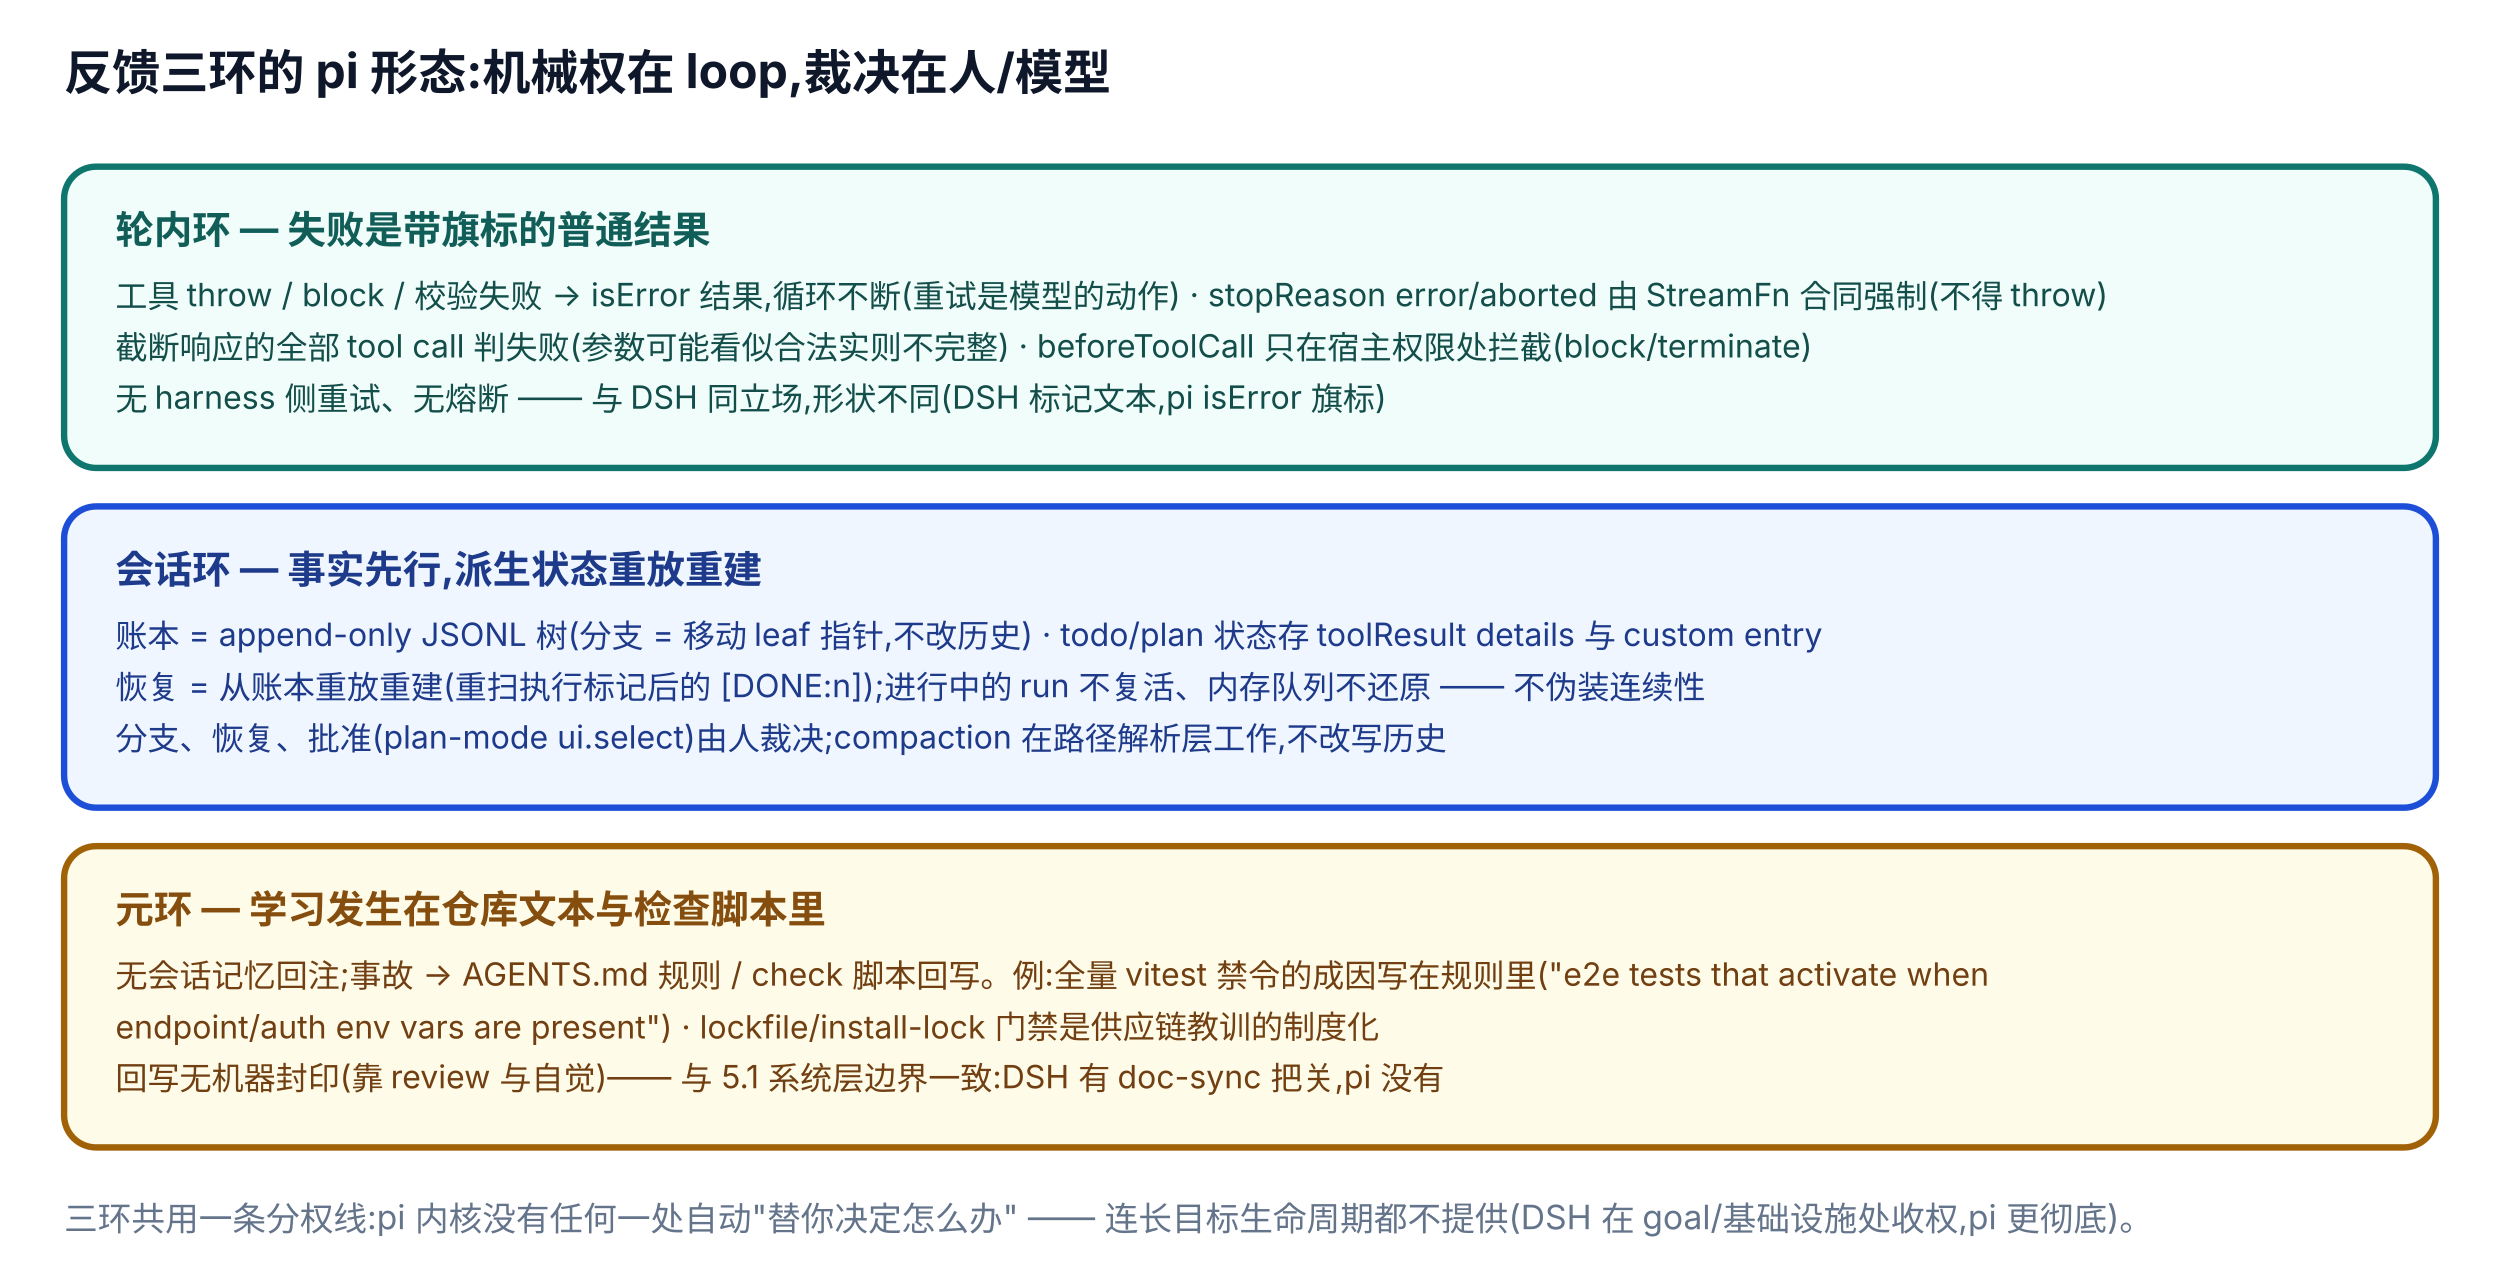
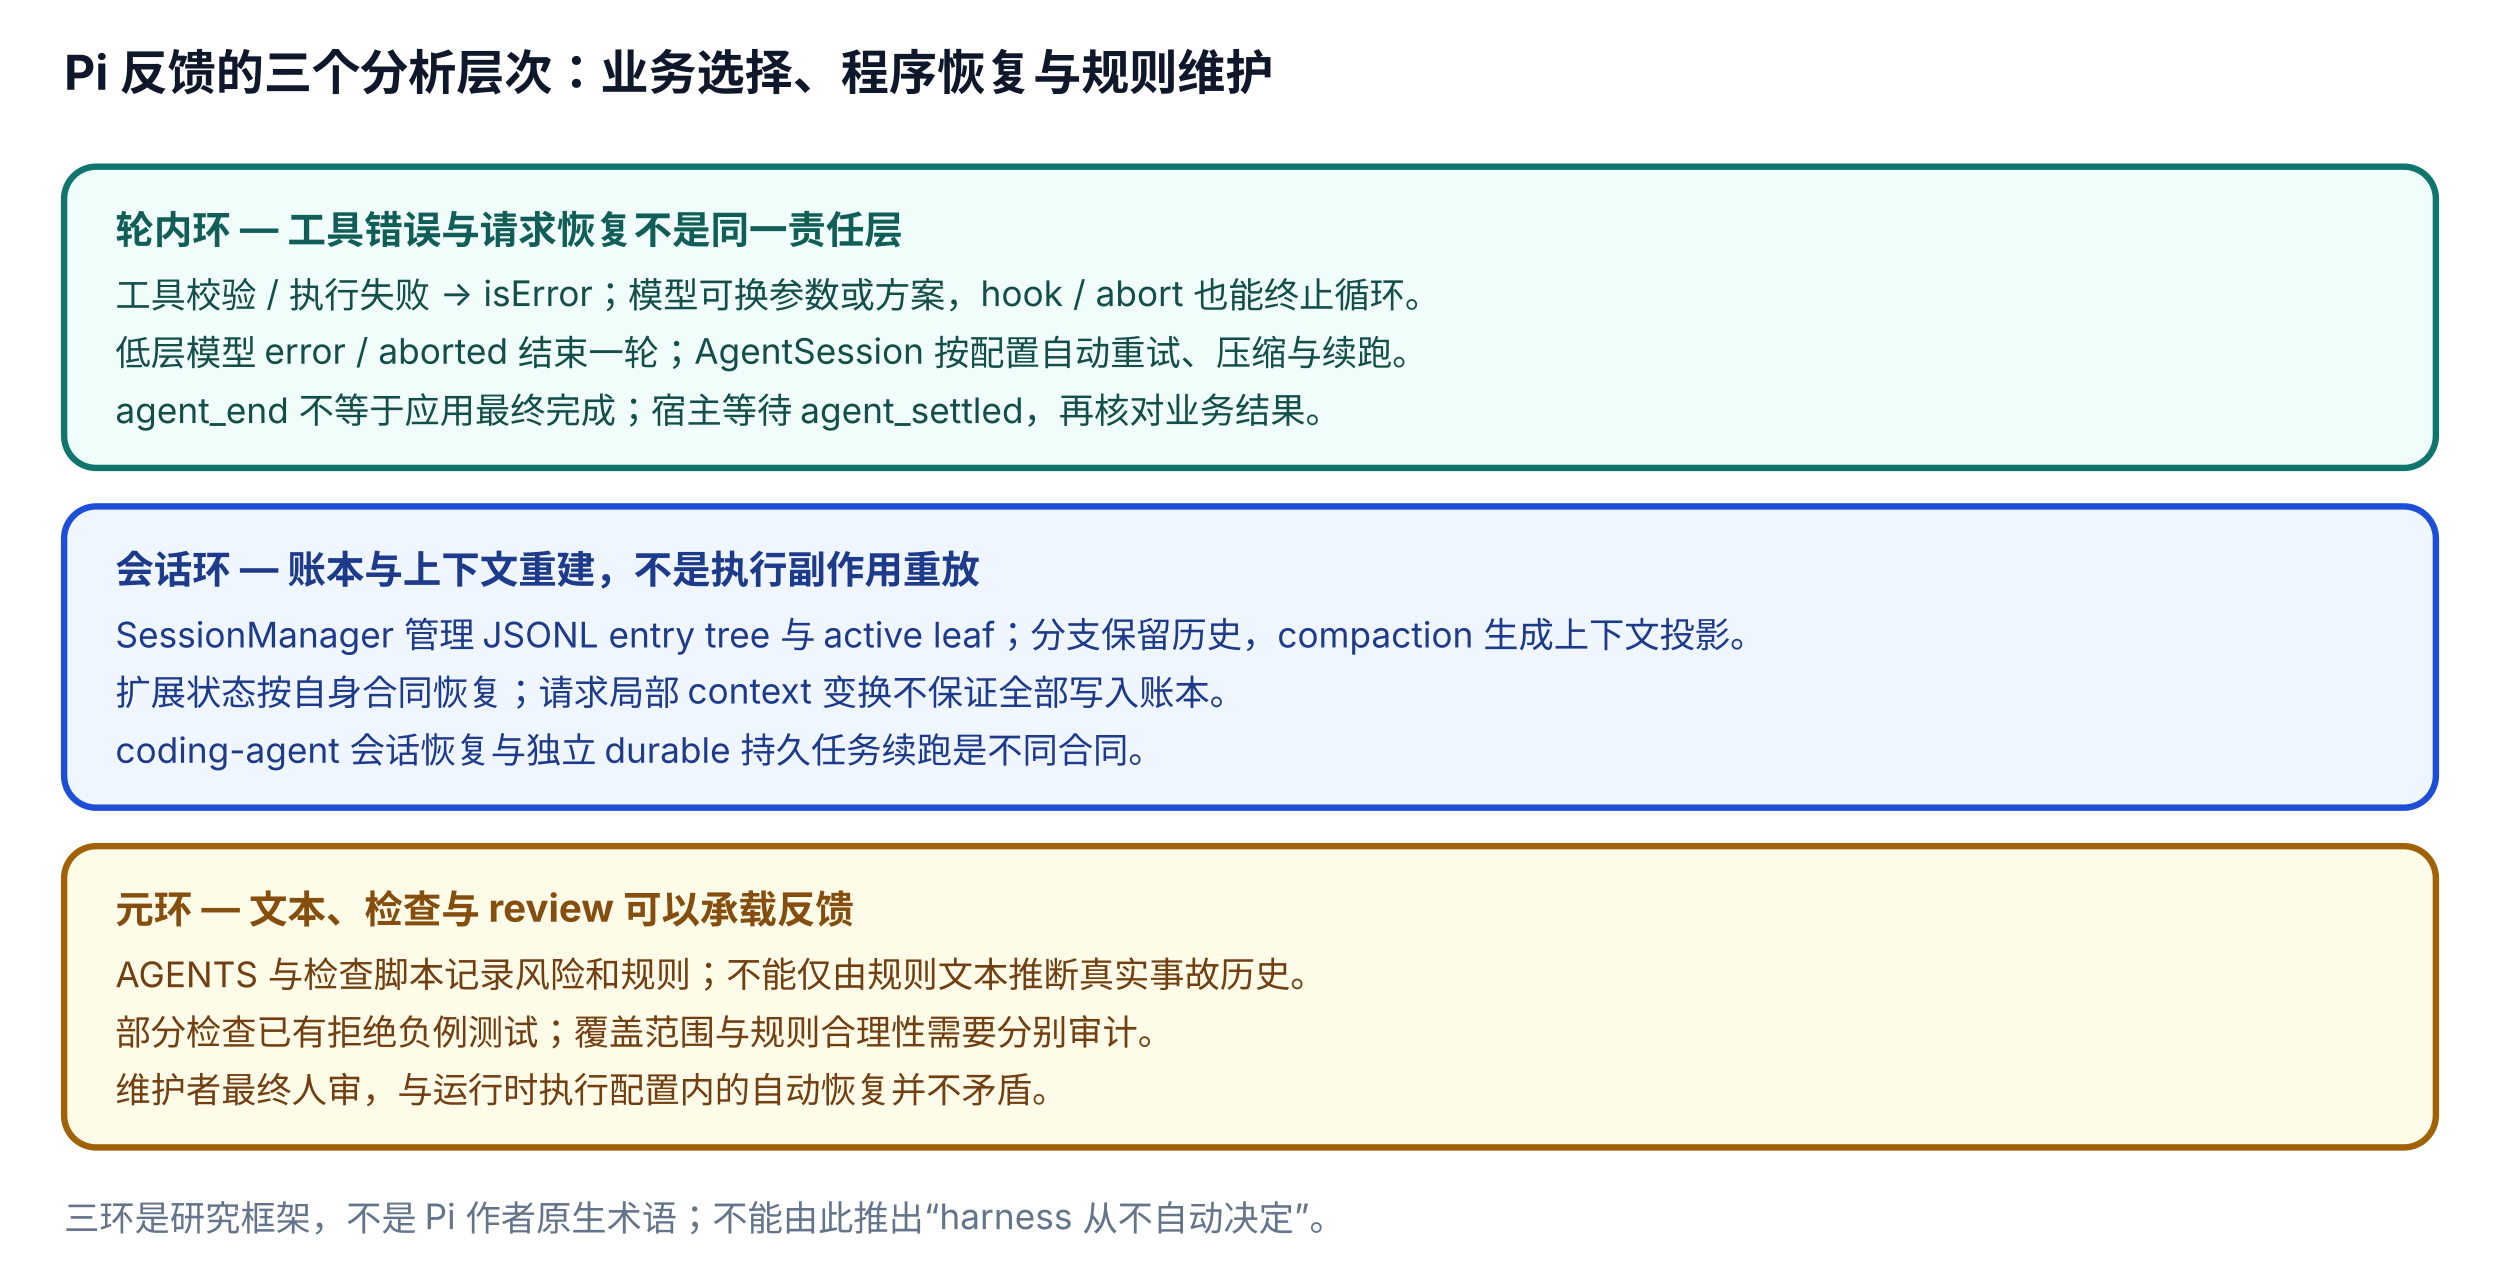
<svg xmlns="http://www.w3.org/2000/svg" viewBox="0 0 780 400" font-family="system-ui, -apple-system, 'Segoe UI', sans-serif">
-   <defs>
-     <marker id="arrow" viewBox="0 0 10 10" refX="9" refY="5" markerWidth="6" markerHeight="6" orient="auto-start-reverse">
-       <path d="M 0 0 L 10 5 L 0 10 z" fill="#0f766e" />
-     </marker>
-   </defs>
-   <text x="20" y="28" font-size="15" font-weight="700" fill="#0f172a">反馈三环的 pi 形态:机械权在 loop,裁决在人/模型</text>
+   <text x="20" y="28" font-size="15" font-weight="700" fill="#0f172a">Pi 反馈的三个分析层次：业务选择、程序恢复与规则维护</text>
  <rect x="20" y="52" width="740" height="94" rx="10" fill="#f0fdfa" stroke="#0f766e" stroke-width="2" />
-   <text x="36" y="76" font-size="12" font-weight="700" fill="#115e59">轮内环 — 失败是带旗标的普通结果</text>
-   <g font-size="10" fill="#134e4a">
-     <text x="36" y="96">工具 throw / block / 校验失败 → isError 结果,循环不断(重试是模型的动作) · stopReason error/aborted 由 StreamFn 合同强制(不得 throw)</text>
-     <text x="36" y="112">截断响应的全部 tool call 判失败(参数可能看似合法实则不完整) · beforeToolCall 只在宿主权限处拦截(block/terminate)</text>
-     <text x="36" y="128">无 harness 侧重试、无熔断 —— 与 DSH 同立场,形状不同(DSH 标记文本,pi isError 旗标)</text>
+   <text x="36" y="76" font-size="12" font-weight="700" fill="#115e59">轮内环 — 工具错误与请求恢复不是同一责任层</text>
+   <g font-size="11" fill="#134e4a">
+     <text x="36" y="96">工具校验 / 执行失败 → isError；模型可换参数或方案，hook / abort 也能终止循环。</text>
+     <text x="36" y="114">低层模型 error / aborted 结束一轮；AgentSession 按配置自动重试、压缩与续跑。</text>
+     <text x="36" y="132">agent_end 不等于应用最终完成；宿主等待 agent_settled，再核对业务结果。</text>
  </g>
  <rect x="20" y="158" width="740" height="94" rx="10" fill="#eff6ff" stroke="#1d4ed8" stroke-width="2" />
-   <text x="36" y="182" font-size="12" font-weight="700" fill="#1e3a8a">会话环 — 事实先行,派生状态重放重建</text>
-   <g font-size="10" fill="#1e3a8a">
-     <text x="36" y="202">账本 = append-only JSONL 树(分支 = 移动 leaf 指针,不改历史) · todo/plan 状态存 toolResult details 与 custom entry</text>
-     <text x="36" y="218">恢复 = 从账本重放重建(重扫执行标记后的 [DONE:n]);进行中的 run 不复活、内存队列不还原 —— 不伪装连续性</text>
-     <text x="36" y="234">分支、恢复、批准(plan-mode ui.select)由人裁决;compaction 在路径解析层工作,不改写历史</text>
+   <text x="36" y="182" font-size="12" font-weight="700" fill="#1e3a8a">会话环 — 账本与上下文重建，不是执行副作用重放</text>
+   <g font-size="11" fill="#1e3a8a">
+     <text x="36" y="202">SessionManager 管理 JSONL entry tree 与 active leaf；分支保留历史，compaction 生成上下文投影。</text>
+     <text x="36" y="220">扩展状态按自身合同恢复；请求局部 context 变换不保证全部写入账本。</text>
+     <text x="36" y="238">coding-agent 会话恢复与独立 durable 持久任务续跑是不同合同。</text>
  </g>
  <rect x="20" y="264" width="740" height="94" rx="10" fill="#fefce8" stroke="#a16207" stroke-width="2" />
-   <text x="36" y="288" font-size="12" font-weight="700" fill="#854d0e">元环 — 学习发生在仓库文本与检查脚本里</text>
-   <g font-size="10" fill="#713f12">
-     <text x="36" y="308">无会话记忆回注;事故 → AGENTS.md 规则 / check 脚本回写。例:全量 vitest 禁令的成因写在规则里("e2e tests that activate when</text>
-     <text x="36" y="324">endpoint/auth env vars are present") · lockfile/install-lock 门禁是供应链教训的制度化</text>
-     <text x="36" y="340">回写无机器封印(靠 review 与自觉)—— 与 5.1 系统层边界一致:DSH 有 doc-sync 把关,pi 没有</text>
+   <text x="36" y="288" font-size="12" font-weight="700" fill="#854d0e">元环 — 文本、检查与 review 可以承载反馈</text>
+   <g font-size="11" fill="#713f12">
+     <text x="36" y="308">AGENTS 与检查脚本记录风险和规则；不能仅由规则文本推断真实事故历史。</text>
+     <text x="36" y="326">部分检查已有拒绝负例测试；覆盖范围与规则合理性需要分别审计。</text>
+     <text x="36" y="344">维护者最终人审，与运行时执行配置内的自动恢复并不矛盾。</text>
  </g>
-   <text x="20" y="384" font-size="10.5" fill="#64748b">三环共用一条分权线:pi 内核没有任何一处自动"替你决定怎么办" —— 连长目标生命周期都不提供(DSH 在 goal/基础设施处收权,pi 更彻底)。</text>
+   <text x="20" y="384" font-size="11" fill="#64748b">三环是研究框架，不是 Pi 作者原生术语；不能由此推出“harness 从不自动决定”。</text>
</svg>
